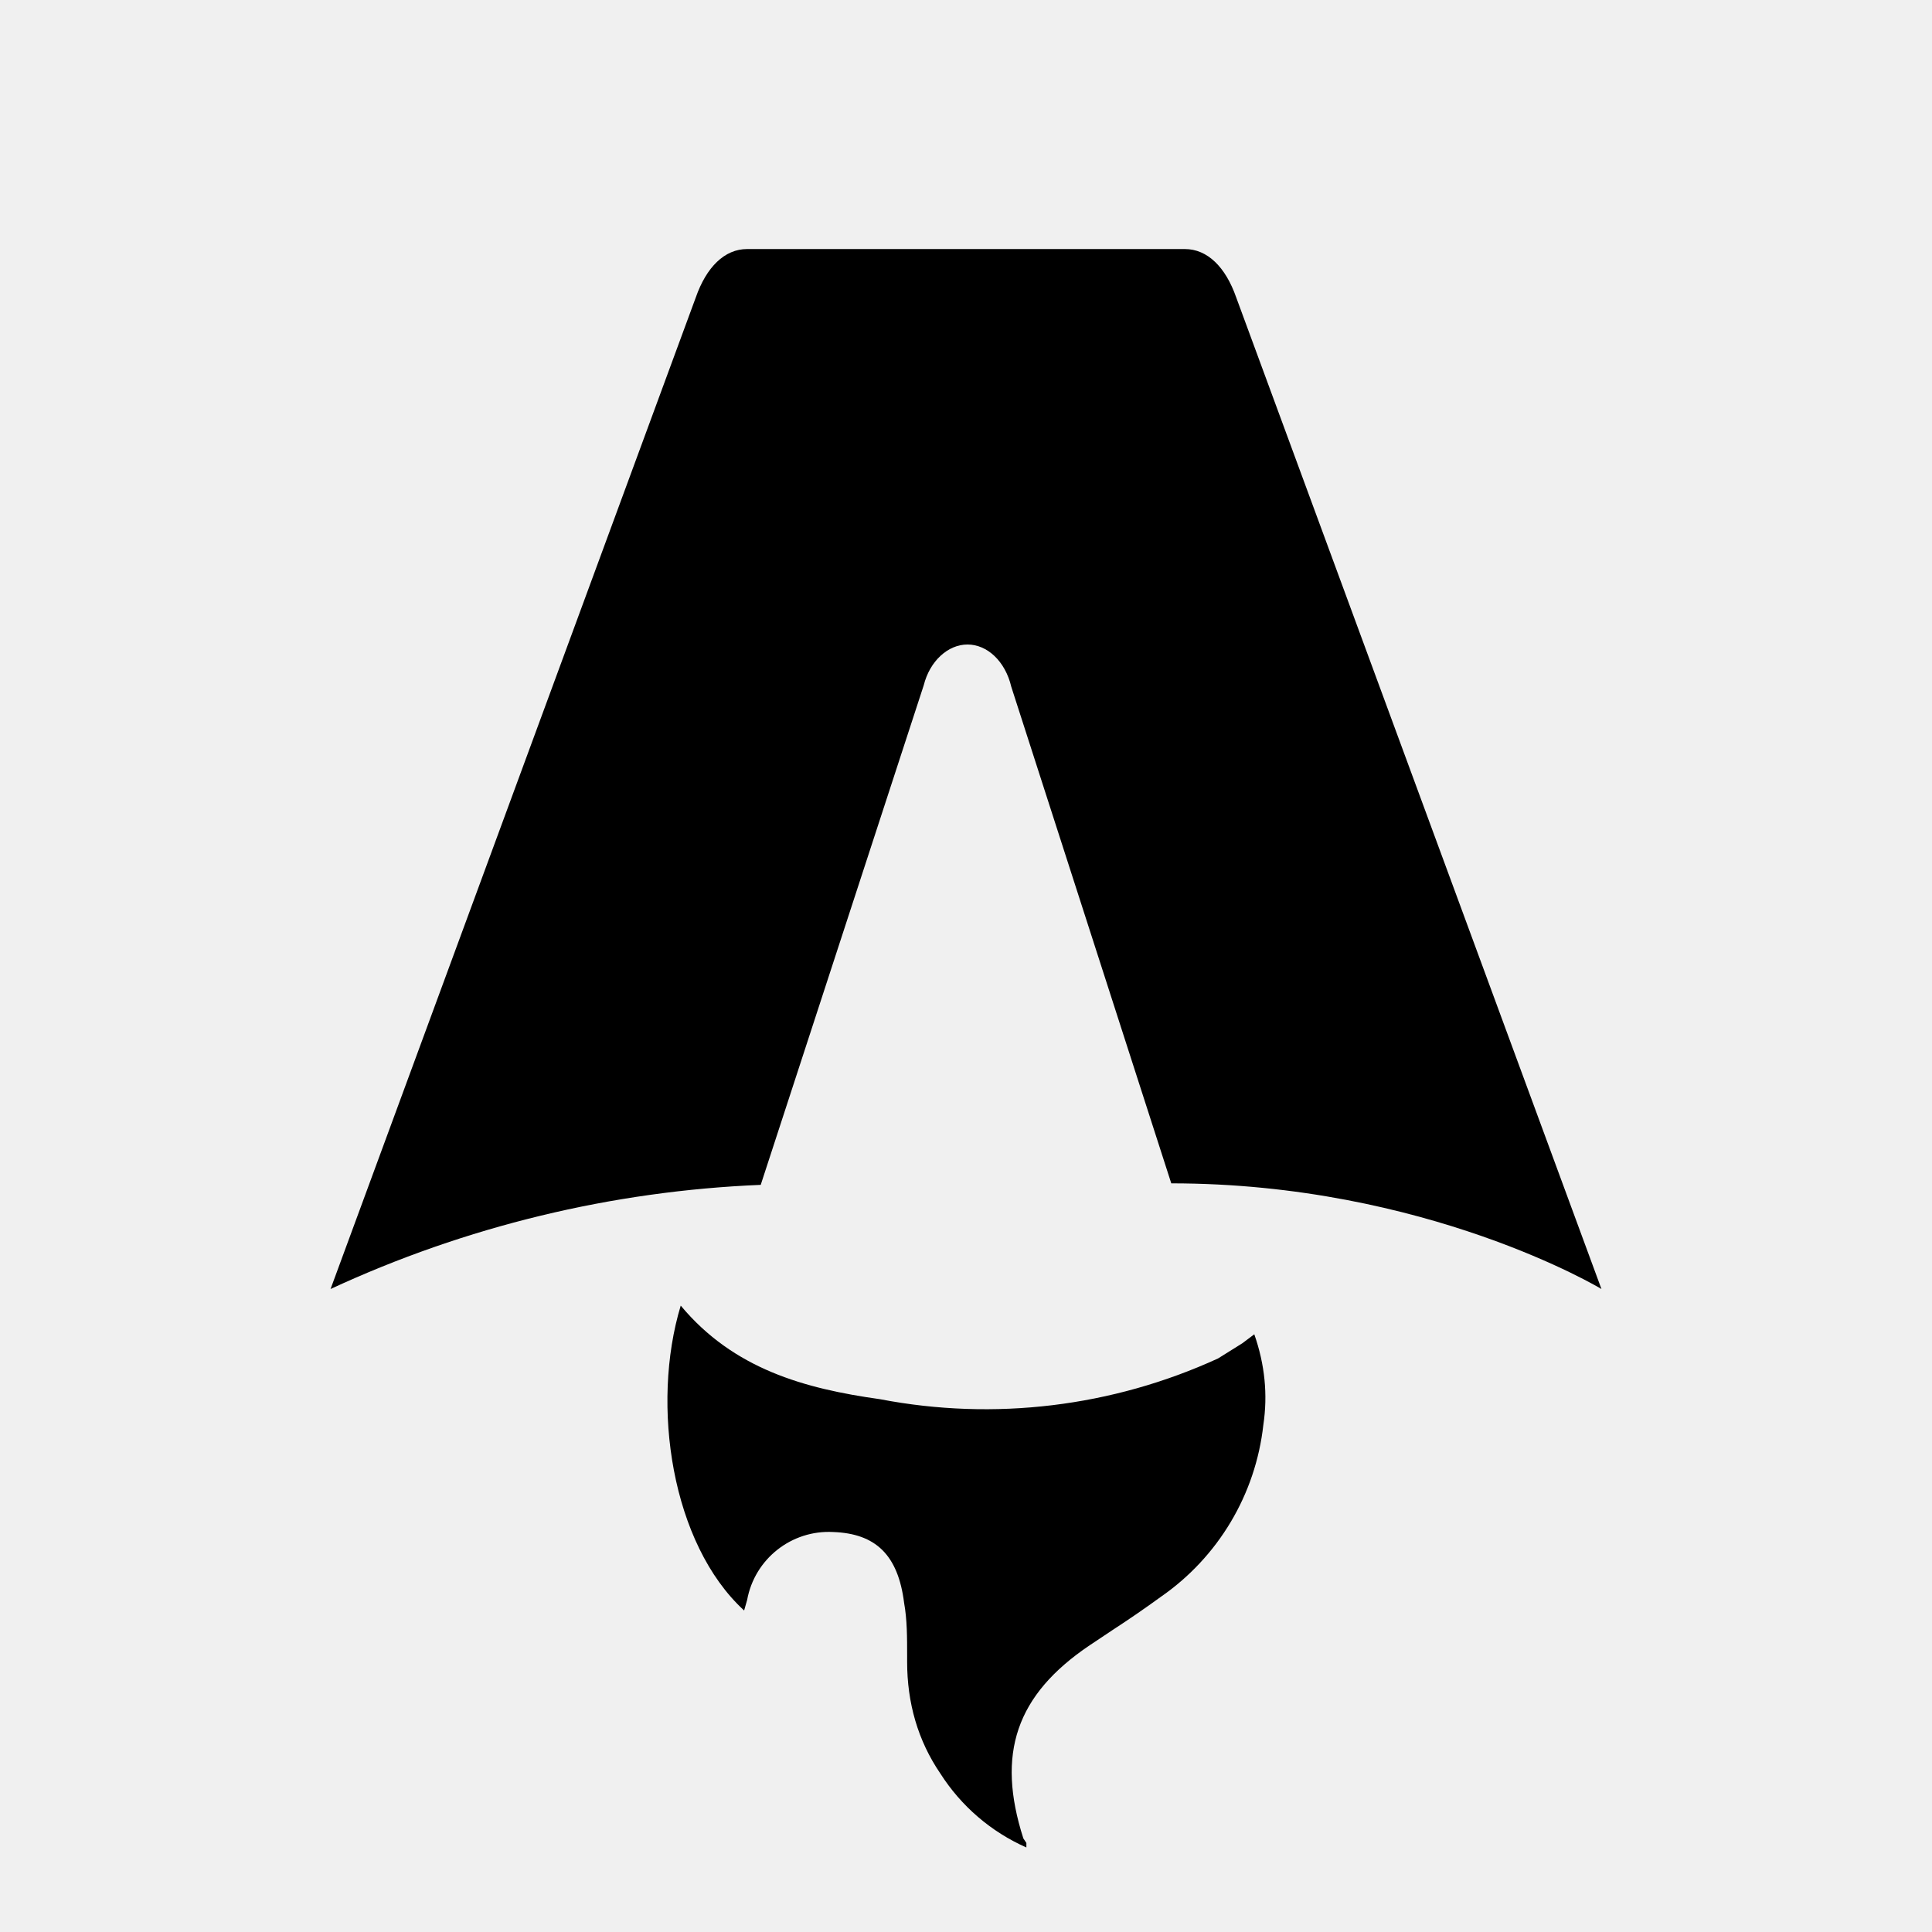
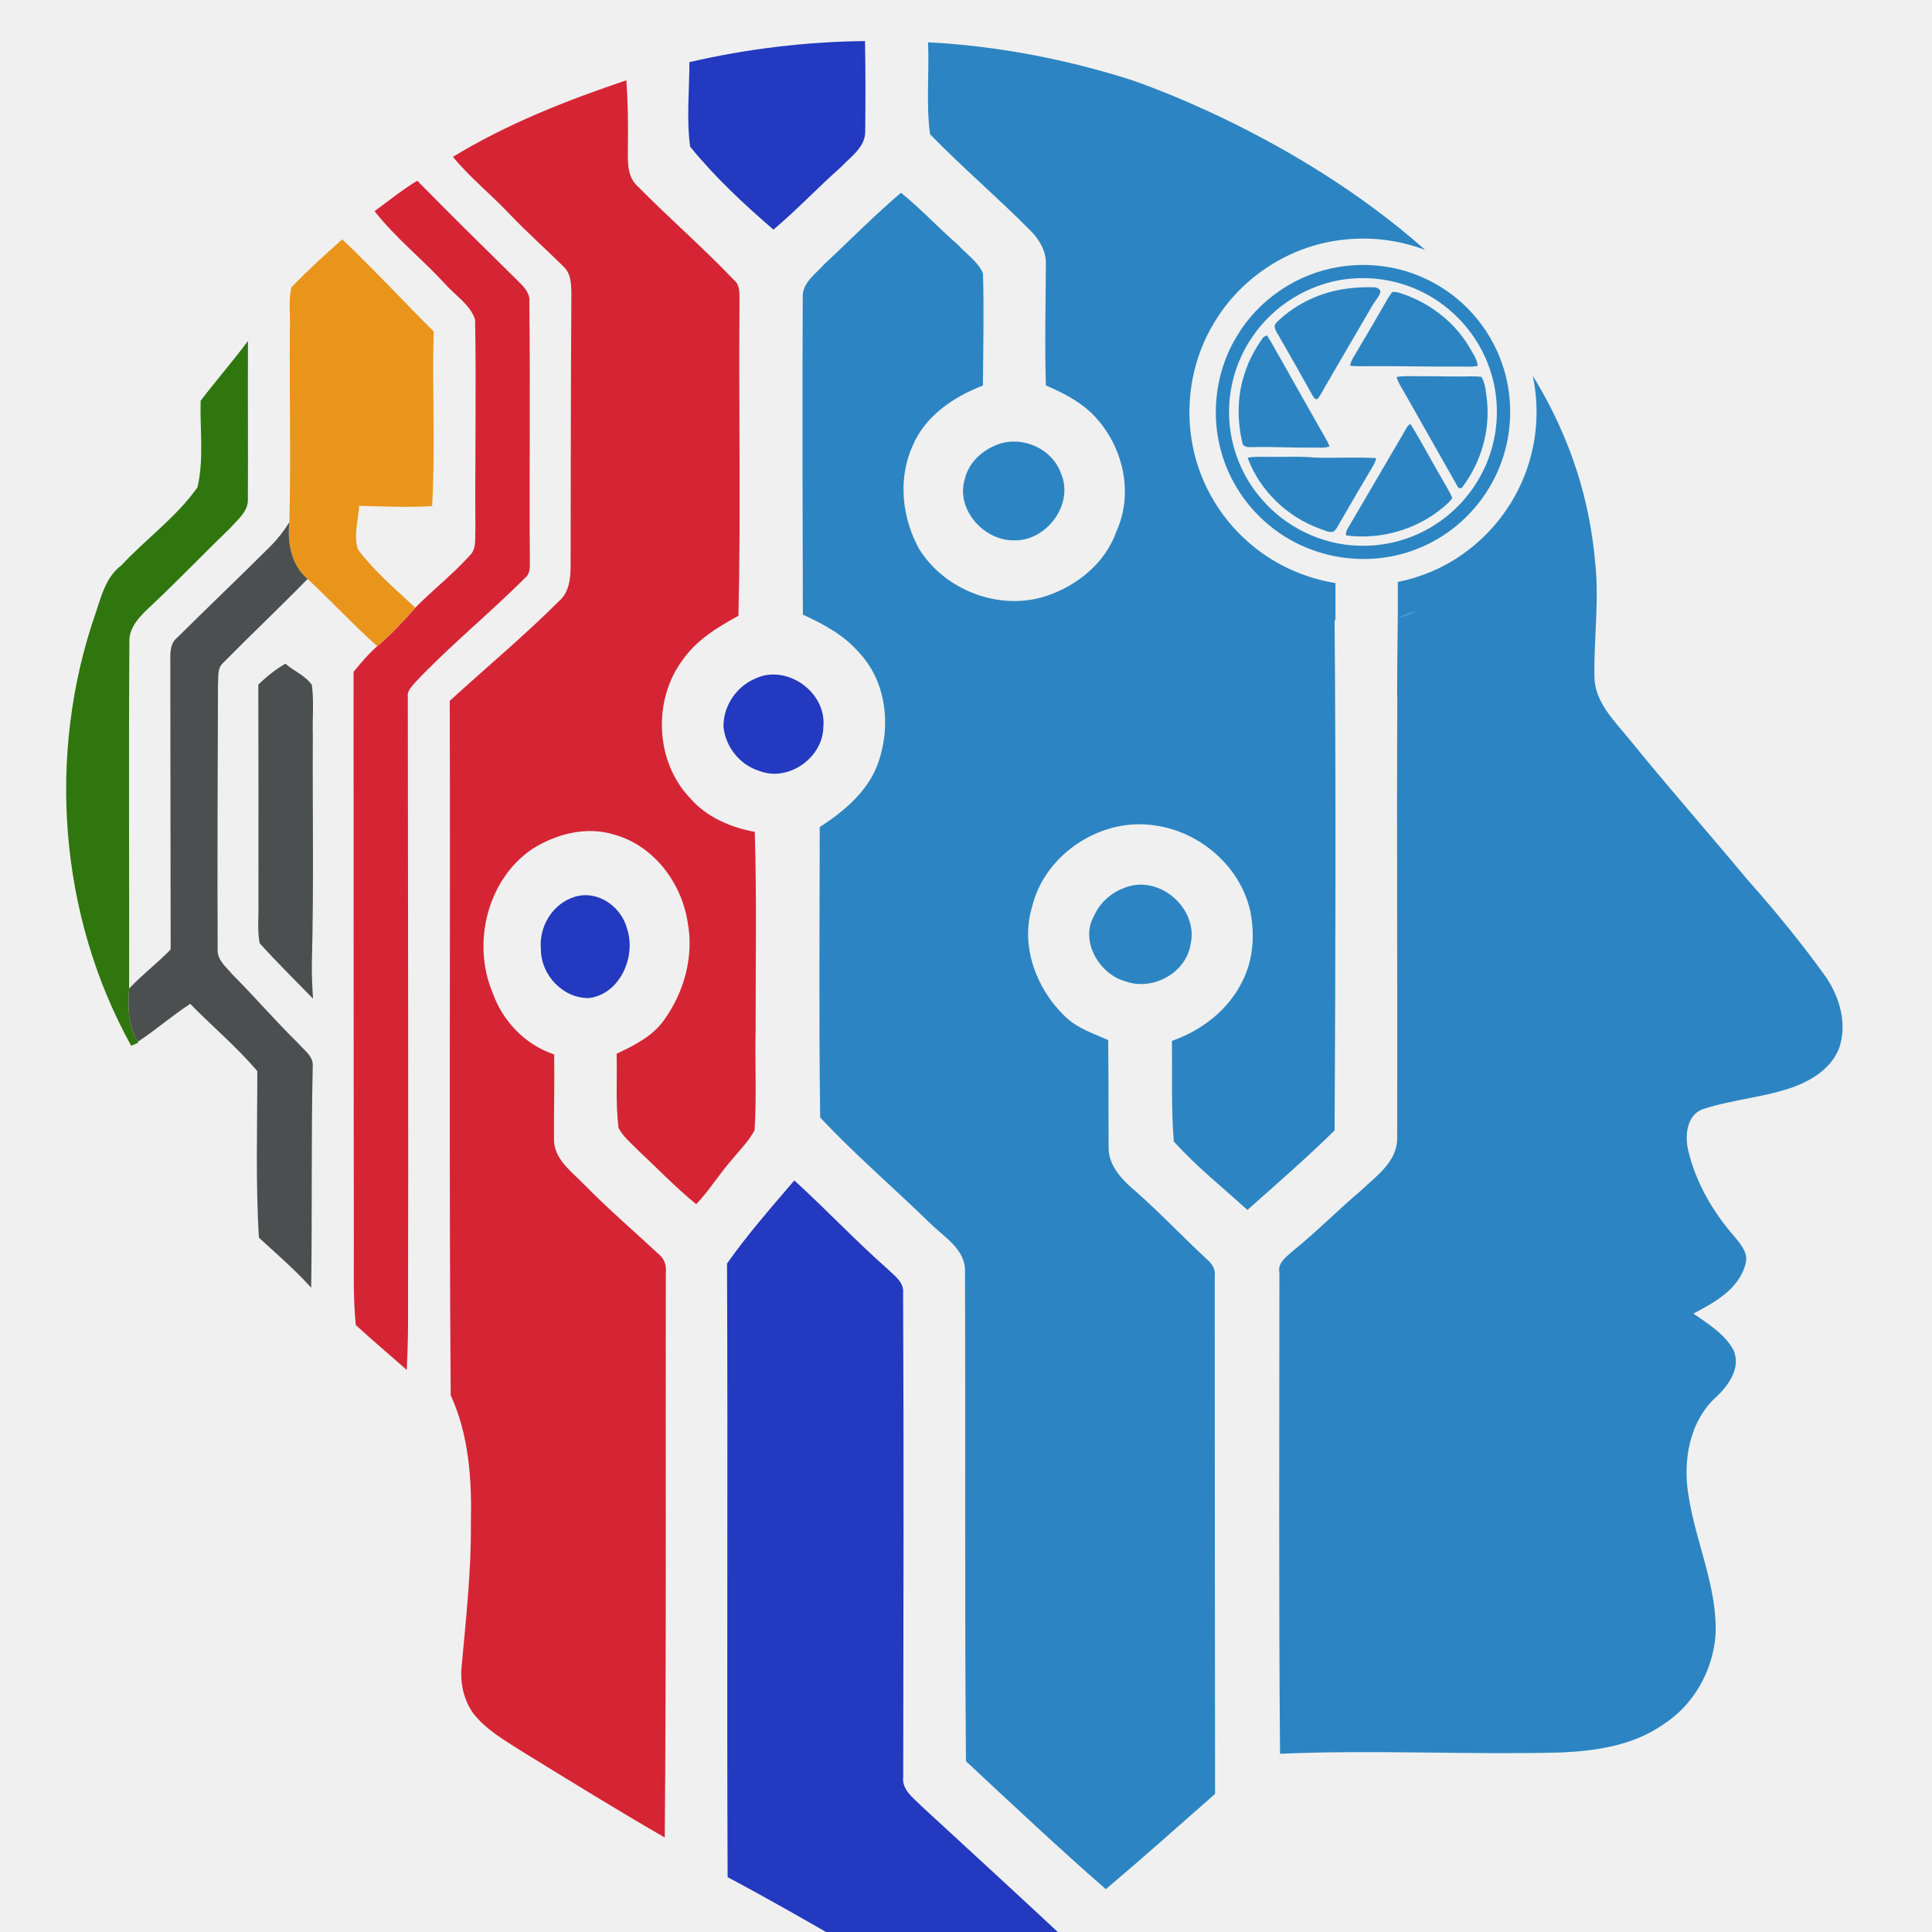
- <svg xmlns="http://www.w3.org/2000/svg" fill="none" viewBox="0 0 128 128">
-   <path d="M50.4 78.5a75.1 75.1 0 0 0-28.5 6.9l24.2-65.7c.7-2 1.9-3.2 3.4-3.2h29c1.5 0 2.7 1.2 3.4 3.2l24.2 65.7s-11.6-7-28.5-7L67 45.5c-.4-1.7-1.6-2.8-2.9-2.8-1.3 0-2.5 1.1-2.9 2.7L50.4 78.5Zm-1.1 28.2Zm-4.2-20.2c-2 6.6-.6 15.8 4.2 20.2a17.5 17.5 0 0 1 .2-.7 5.5 5.5 0 0 1 5.7-4.5c2.8.1 4.3 1.5 4.7 4.7.2 1.1.2 2.3.2 3.5v.4c0 2.7.7 5.2 2.2 7.4a13 13 0 0 0 5.7 4.9v-.3l-.2-.3c-1.8-5.6-.5-9.5 4.4-12.8l1.5-1a73 73 0 0 0 3.2-2.2 16 16 0 0 0 6.8-11.4c.3-2 .1-4-.6-6l-.8.6-1.6 1a37 37 0 0 1-22.4 2.7c-5-.7-9.7-2-13.2-6.2Z" />
-   <style>
-         path { fill: #000; }
-         @media (prefers-color-scheme: dark) {
-             path { fill: #FFF; }
-         }
-     </style>
+ <svg xmlns="http://www.w3.org/2000/svg" version="1.1" id="Layer_1" x="0px" y="0px" width="440" height="440" viewBox="285 205 460 460" enable-background="new 0 0 1024 1024" xml:space="preserve">
+   <g>
+     <g>
+       <g>
+         <path fill="#2339BF" d="M449.141,219.795c13.71-3.18,27.75-4.86,41.81-5.02c0.13,7.1,0.14,14.2,0.05,21.3     c0.18,3.87-3.44,6.23-5.81,8.74c-5.46,4.83-10.46,10.16-16.04,14.85c-7.07-6.07-13.96-12.53-19.83-19.74     C448.411,233.275,449.151,226.496,449.141,219.795z" />
+         <path fill="#2339BF" d="M464.771,366.595c7.5-3.63,17.09,3.221,16.26,11.461c-0.06,7.39-8.39,13.22-15.29,10.479     c-4.6-1.43-7.99-5.69-8.48-10.47C457.161,373.175,460.271,368.505,464.771,366.595z" />
+         <path fill="#2339BF" d="M421.751,418.556c5.44-1.74,11.12,2.21,12.52,7.47c2.26,6.609-1.54,15.56-8.94,16.6     c-6.24,0.19-11.56-5.479-11.54-11.62C413.251,425.666,416.571,420.175,421.751,418.556z" />
+         <path fill="#2339BF" d="M458.101,505.835c4.89-6.939,10.53-13.33,16.02-19.779c7.54,6.869,14.54,14.319,22.19,21.069     c1.63,1.61,4,3.17,3.71,5.79c0.19,38.37,0.08,76.75,0.03,115.12c-0.39,3.1,2.41,5.04,4.33,6.98     c11.81,10.869,23.65,21.72,35.37,32.689c1.81,1.19,1.38,3.42,1.45,5.29c-0.13,8.38-0.05,16.771-0.22,25.16     c-8.35-5.021-17.29-8.95-25.6-14.04c-19.24-10.37-37.83-21.94-57.14-32.17C458.031,603.246,458.321,554.536,458.101,505.835z" />
+         <g>
+           <path fill="#2C85C2" d="M719.731,437.606c-5.8-8.07-12.1-15.771-18.7-23.19c-9.39-11.3-19.12-22.29-28.35-33.72      c-3.52-4.28-8.03-8.7-8.06-14.641c-0.15-9.02,1.17-18.06,0.19-27.069c-0.14-1.79-0.34-3.561-0.61-5.33      c-0.03-0.23-0.07-0.47-0.1-0.7c-2.08-14.37-7.2-27.17-14.15-38.48c1.46,6.9,1.14,14.18-0.98,20.92      c-2.66,8.699-8.35,16.399-15.79,21.609c-4.59,3.221-9.87,5.46-15.37,6.561v8.62l4.28-1.71c-1.39,0.67-2.84,1.229-4.28,1.71      c-0.05,6.17-0.09,12.34-0.12,18.51c-0.15,35.109,0.06,70.229-0.03,105.34c0,5.63-5.1,9.08-8.78,12.57      c-5.38,4.56-10.34,9.609-15.83,14.05c-1.58,1.46-3.93,2.86-3.43,5.39c-0.01,38.17-0.17,76.351,0.15,114.521      c22.21-0.99,44.47,0.26,66.69-0.3c8.5-0.36,17.38-1.66,24.51-6.66c7.31-4.65,11.94-12.94,12.51-21.54      c0.38-11.37-4.75-21.86-6.44-32.92c-1.44-8.29,0.19-17.87,6.74-23.681c2.88-2.76,5.73-6.81,3.99-10.949      c-2.1-3.9-6.05-6.301-9.58-8.761c5.04-2.63,10.81-5.819,12.39-11.739c0.82-2.551-1.11-4.761-2.61-6.58      c-5.21-5.96-9.31-13.061-11.08-20.811c-0.75-3.45-0.22-8.25,3.64-9.57c7.05-2.3,14.59-2.76,21.58-5.279      c4.47-1.67,8.93-4.521,10.75-9.141C724.881,448.885,723.061,442.476,719.731,437.606z M564.471,476.766      c5.34,5.939,11.63,10.949,17.53,16.319c6.99-6.229,14.09-12.35,20.76-18.939c0.22-40.48,0.34-80.971,0-121.45l0.21-0.01v-8.86      c-7.69-1.23-15.03-4.66-20.85-9.83c-7.12-6.24-11.98-15.01-13.42-24.38c-1.51-9.53,0.37-19.6,5.42-27.84      c6.11-10.29,16.95-17.58,28.77-19.44c7.17-1.15,14.66-0.42,21.45,2.18c-31.82-28.26-70.67-40.7-70.67-40.7      c-15.44-4.85-31.54-7.91-47.71-8.74c0.32,7.28-0.49,14.68,0.47,21.88c7.72,7.94,16.2,15.14,23.99,23.02      c2.08,2.11,3.71,4.87,3.59,7.94c-0.02,9.62-0.31,19.24,0.02,28.86c3.71,1.6,7.4,3.44,10.42,6.18      c7.58,7.01,10.76,18.84,6.41,28.43c-2.58,7.551-9.29,13.04-16.71,15.5c-11.13,3.71-24.29-1.33-30.37-11.29      c-4.05-7.409-5.03-16.699-1.47-24.49c2.99-7.08,9.76-11.66,16.72-14.3c0.06-8.9,0.28-17.82,0.01-26.71      c-1.17-2.77-3.93-4.6-5.93-6.79c-4.65-4.01-8.81-8.57-13.6-12.41c-6.35,5.39-12.17,11.36-18.27,17.02      c-2.09,2.37-5.4,4.52-5.11,8.09c-0.14,25.1-0.04,50.221,0.03,75.33c4.99,2.311,9.98,4.97,13.57,9.26      c6.6,7.16,7.49,18.15,4.01,26.96c-2.58,6.29-8.02,10.761-13.57,14.37c-0.02,23.04-0.21,46.11,0.11,69.141      c8.21,8.779,17.4,16.64,26.02,25.029c3.41,3.44,8.76,6.341,8.46,11.921c0.14,38.77-0.1,77.55,0.23,116.319      c11,10.26,21.96,20.57,33.3,30.47c8.79-7.42,17.37-15.09,26.01-22.689c-0.07-41.03-0.04-82.061-0.08-123.09      c0.24-1.66-0.53-3.101-1.78-4.12c-5.71-5.271-11.03-10.95-16.86-16.09c-3.26-2.75-6.76-6.21-6.63-10.82      c-0.03-8.45-0.01-16.91-0.09-25.36c-3.38-1.52-7.05-2.689-9.84-5.22c-7.09-6.51-11.16-16.899-8.32-26.38      c3.01-12.77,16.69-21.66,29.61-19.45c10.53,1.57,19.96,9.74,22.34,20.21c1.15,5.57,0.8,11.62-1.8,16.75      c-3.31,6.86-9.72,11.811-16.82,14.28C564.121,460.795,563.841,468.826,564.471,476.766z" />
+           <path fill="#2C85C2" d="M522.861,310.715c5.76-1.96,12.74,1.2,14.75,7.011c3.18,7.27-3.39,16.149-11.18,15.93      c-7.21,0.1-13.89-7.39-11.73-14.561C515.641,315.056,519.031,312.016,522.861,310.715z" />
+           <path fill="#2C85C2" d="M552.751,416.385c8.24-3.329,17.76,4.971,15.7,13.551c-1.16,6.909-9.25,11.109-15.66,8.659      c-6.12-1.75-10.68-9.6-7.34-15.449C546.821,420.005,549.521,417.526,552.751,416.385z" />
+         </g>
+         <g>
+           <path fill="#D52535" d="M392.841,242.346c12.9-7.87,27.02-13.42,41.29-18.23c0.38,5.29,0.46,10.58,0.37,15.88      c0.02,3.05-0.34,6.56,1.95,8.98c7.6,7.74,15.83,14.85,23.32,22.71c1.6,1.29,1.22,3.46,1.3,5.26      c-0.21,24.89,0.33,49.8-0.25,74.67c-4.96,2.7-9.93,5.729-13.24,10.45c-7.19,9.56-6.61,24.3,1.75,32.979      c3.9,4.511,9.6,6.96,15.38,8.011c0.47,15.64,0.19,31.3,0.2,46.96c-0.2,8.02,0.27,16.069-0.25,24.079      c-1.35,2.601-3.5,4.671-5.32,6.931c-3.04,3.42-5.4,7.38-8.58,10.689c-4.94-4.029-9.36-8.64-14.01-13      c-1.58-1.64-3.46-3.12-4.49-5.18c-0.71-5.85-0.3-11.78-0.44-17.65c4.21-1.989,8.59-4.159,11.33-8.079      c4.75-6.61,7.12-15.171,5.57-23.25c-1.43-9.33-8.05-18.19-17.35-20.801c-6.67-2.13-14.07-0.21-19.81,3.5      c-10.54,7.28-14.17,22.24-9.35,33.9c2.37,6.88,7.77,12.59,14.73,14.9c0.12,6.63-0.08,13.27-0.03,19.909      c-0.23,4.94,4.25,8.011,7.31,11.2c5.61,5.73,11.72,10.94,17.58,16.42c1.35,1.07,1.93,2.7,1.73,4.41      c-0.08,44.84,0.14,89.68-0.26,134.51c-11.44-6.6-22.67-13.55-33.92-20.46c-4.2-2.689-8.71-5.22-11.78-9.25      c-2.13-3.08-3.01-6.97-2.69-10.67c1.02-11.35,2.32-22.7,2.23-34.109c0.26-10.431-0.39-21.2-4.8-30.811      c-0.43-55.09-0.06-110.229-0.23-165.34c8.74-7.98,17.85-15.57,26.22-23.94c2.22-2.029,2.53-5.18,2.56-8.01      c0.03-21.64,0.04-43.28,0.18-64.91c-0.02-2.33-0.08-4.97-1.97-6.63c-4.19-4.17-8.64-8.08-12.71-12.37      C401.971,251.335,396.921,247.315,392.841,242.346z" />
+           <path fill="#D52535" d="M374.181,255.275c3.36-2.46,6.6-5.09,10.17-7.25c7.76,7.92,15.67,15.69,23.57,23.47      c1.49,1.51,3.39,3.1,3.11,5.47c0.26,20.69-0.04,41.4,0.13,62.091c0.01,1.26-0.03,2.689-1.13,3.529      c-8.51,8.51-17.9,16.12-26.17,24.88c-0.84,1.011-1.99,2.07-1.76,3.521c0.04,50.01,0.15,100.01,0.05,150.01      c-0.02,3.39-0.15,6.79-0.3,10.18c-4.05-3.56-8.17-7.05-12.14-10.689c-0.69-6.8-0.42-13.63-0.46-20.44      c-0.07-45.029-0.04-90.069-0.07-135.1c1.77-2.13,3.55-4.271,5.65-6.09c3.29-2.771,6.21-5.94,9.05-9.17      c4.18-4.25,8.92-7.931,12.91-12.36c1.76-1.63,1.26-4.18,1.4-6.31c-0.12-16.631,0.23-33.261-0.07-49.88      c-1.15-3.65-4.8-5.81-7.22-8.61C385.481,266.625,379.121,261.596,374.181,255.275z" />
+         </g>
+         <g>
+           <path fill="#E9951C" d="M354.391,273.396c3.83-4,7.96-7.72,12.09-11.41c7.49,7.07,14.46,14.67,21.77,21.92      c-0.39,13.86,0.42,27.75-0.37,41.6c-5.79,0.351-11.57,0.08-17.35-0.08c-0.21,3.431-1.42,7.11-0.29,10.431      c3.91,5.17,8.91,9.43,13.64,13.83c-2.84,3.229-5.76,6.399-9.05,9.17c-5.75-5.101-10.95-10.78-16.59-16      c-3.92-3.351-4.85-8.62-4.34-13.521c0.39-15.42-0.03-30.86,0.12-46.28C354.161,279.846,353.631,276.536,354.391,273.396z" />
+         </g>
+         <path fill="#2F760E" d="M332.771,300.416c3.67-4.82,7.66-9.38,11.27-14.24c-0.06,12.63,0.04,25.26-0.02,37.891     c0,2.77-2.44,4.64-4.11,6.56c-6.25,6.03-12.27,12.32-18.59,18.28c-2.63,2.46-5.79,5.27-5.52,9.229     c-0.18,27.41-0.01,54.82-0.06,82.23c-0.31,4.33-0.28,8.85,2.08,12.67l0.1,0.23c-0.57,0.229-1.13,0.47-1.69,0.72     c-17.19-31-20.11-69.391-8.52-102.83c1.4-4.16,2.49-8.811,6.22-11.57c5.86-6.33,13.11-11.47,18.08-18.55     C333.601,314.345,332.571,307.255,332.771,300.416z" />
+         <path fill="#4C4F50" d="M349.431,335.016c1.71-1.71,3.17-3.641,4.47-5.681c-0.51,4.9,0.42,10.17,4.34,13.521     c-6.61,6.75-13.48,13.239-20.11,19.97c-1.48,1.31-1.08,3.42-1.23,5.18c-0.07,21.021-0.17,42.03-0.08,63.051     c-0.15,2.51,2.04,4.189,3.5,5.949c5.32,5.32,10.22,11.051,15.6,16.311c1.42,1.68,3.76,3.14,3.54,5.64     c-0.39,17.54-0.11,35.101-0.37,52.64c-3.84-4.279-8.23-8.02-12.44-11.92c-0.82-13.189-0.37-26.43-0.39-39.649     c-4.88-5.76-10.7-10.62-15.97-16.01c-4.31,2.79-8.18,6.199-12.47,9.02c-2.36-3.82-2.39-8.34-2.08-12.67     c3.1-3.31,6.75-6.04,9.89-9.3c-0.05-23.05-0.04-46.09-0.08-69.13c-0.02-1.811,0.04-3.841,1.59-5.07     C334.521,349.536,342.071,342.366,349.431,335.016z" />
+         <path fill="#4C4F50" d="M346.501,368.016c1.95-1.91,4.09-3.631,6.46-4.99c2.01,1.77,4.77,2.819,6.29,5.05     c0.53,3.94,0.11,7.94,0.23,11.91c-0.09,18.02,0.25,36.04-0.22,54.05c-0.05,2.92,0.08,5.83,0.27,8.74     c-4.26-4.38-8.63-8.66-12.71-13.2c-0.6-3.14-0.2-6.38-0.29-9.55C346.561,402.686,346.541,385.356,346.501,368.016z" />
+         <path fill="#4C4F50" d="M617.811,352.186v18.51h-0.12C617.721,364.526,617.761,358.356,617.811,352.186z" />
+         <g>
+           <g>
+             <path fill="#2C85C2" d="M603.897,268.533c7.104-1.143,14.562-0.101,21.027,3.08c8.227,3.955,14.744,11.3,17.704,19.934       c2.461,7.038,2.584,14.864,0.351,21.977c-2.256,7.377-7.081,13.908-13.396,18.326c-6.436,4.515-14.444,6.735-22.284,6.162       c-7.712-0.481-15.235-3.578-21.014-8.712c-6.035-5.297-10.157-12.729-11.377-20.675c-1.279-8.08,0.316-16.619,4.597-23.608       C584.681,276.288,593.877,270.105,603.897,268.533z M605.515,271.457c-9.014,1.143-17.397,6.345-22.436,13.901       c-3.786,5.547-5.708,12.335-5.417,19.044c0.283,7.155,3.089,14.19,7.843,19.556c5.665,6.569,14.103,10.685,22.789,10.958       c6.357,0.283,12.791-1.429,18.158-4.845c7.256-4.518,12.556-12.077,14.262-20.46c1.185-5.547,0.833-11.42-1.016-16.785       c-2.699-8.021-8.77-14.815-16.397-18.464C617.811,271.697,611.561,270.724,605.515,271.457z" />
+           </g>
+           <path fill="#2C85C2" d="M606.166,273.657c2.025-0.231,4.063-0.319,6.101-0.264c0.67,0.078,1.589,0.492,1.358,1.318      c-0.388,1.169-1.332,2.032-1.915,3.1c-3.698,6.403-7.461,12.768-11.163,19.171c-0.609,1.002-1.095,2.097-1.846,3.005      c-0.697,0.273-0.964-0.531-1.271-0.97c-2.565-4.62-5.163-9.216-7.806-13.79c-0.521-1.032-1.798-2.403-0.671-3.47      C593.561,277.222,599.756,274.393,606.166,273.657z" />
+           <path fill="#2C85C2" d="M616.522,274.507c0.39,0.003,0.781,0.029,1.172,0.075c7.12,2.048,13.46,6.794,17.231,13.198      c0.745,1.39,1.784,2.724,1.918,4.349c-1.69,0.323-3.413,0.098-5.115,0.144c-6.846,0.062-13.689-0.14-20.536-0.082      c-1.576-0.033-3.167,0.118-4.733-0.14c0.172-0.963,0.647-1.816,1.172-2.627c2.63-4.415,5.225-8.852,7.78-13.312      C615.73,275.545,616.115,275.018,616.522,274.507z" />
+           <path fill="#2C85C2" d="M585.565,285.614c0.228-0.423,0.674-0.589,1.087-0.765c1.172,1.735,2.086,3.627,3.164,5.421      c3.226,5.766,6.498,11.504,9.75,17.257c0.687,1.243,1.488,2.432,1.996,3.766c-1.394,0.495-2.891,0.225-4.333,0.276      c-4.669,0.069-9.327-0.253-13.995-0.11c-0.886,0.023-2.201,0.114-2.435-1.016c-1.276-5.463-1.237-11.302,0.586-16.642      C582.306,290.862,583.798,288.128,585.565,285.614z" />
+           <path fill="#2C85C2" d="M617.504,294.769c1.68-0.355,3.402-0.147,5.105-0.195c3.258-0.052,6.518,0.101,9.776,0.065      c1.778,0.049,3.562-0.15,5.329,0.091c1.042,1.712,1.068,3.792,1.335,5.723c0.758,7.376-1.549,14.93-6.058,20.78      c-0.414,0.055-0.856-0.036-0.993-0.482c-4.164-7.357-8.34-14.708-12.504-22.065      C618.781,297.406,617.918,296.188,617.504,294.769z" />
+           <path fill="#2C85C2" d="M619.201,308.09c0.476-0.768,0.798-1.699,1.625-2.165c2.633,4.297,4.977,8.768,7.517,13.119      c0.827,1.495,1.771,2.927,2.445,4.503c-0.277,0.374-0.544,0.759-0.873,1.094c-6.42,6.098-15.662,9.021-24.426,7.839      c-0.156-1.081,0.596-1.937,1.087-2.813C610.799,322.483,614.988,315.279,619.201,308.09z" />
+           <path fill="#2C85C2" d="M582.056,313.993c1.667-0.362,3.383-0.189,5.075-0.222c3.678,0.078,7.367-0.186,11.033,0.183      c4.84,0.14,9.698-0.183,14.529,0.13c-0.18,0.603-0.375,1.208-0.71,1.745c-2.688,4.492-5.319,9.018-7.94,13.549      c-0.479,0.774-0.823,1.723-1.618,2.244c-1.172,0.218-2.256-0.46-3.34-0.798C591.371,327.981,584.892,321.731,582.056,313.993z" />
+         </g>
+       </g>
+     </g>
+   </g>
</svg>
